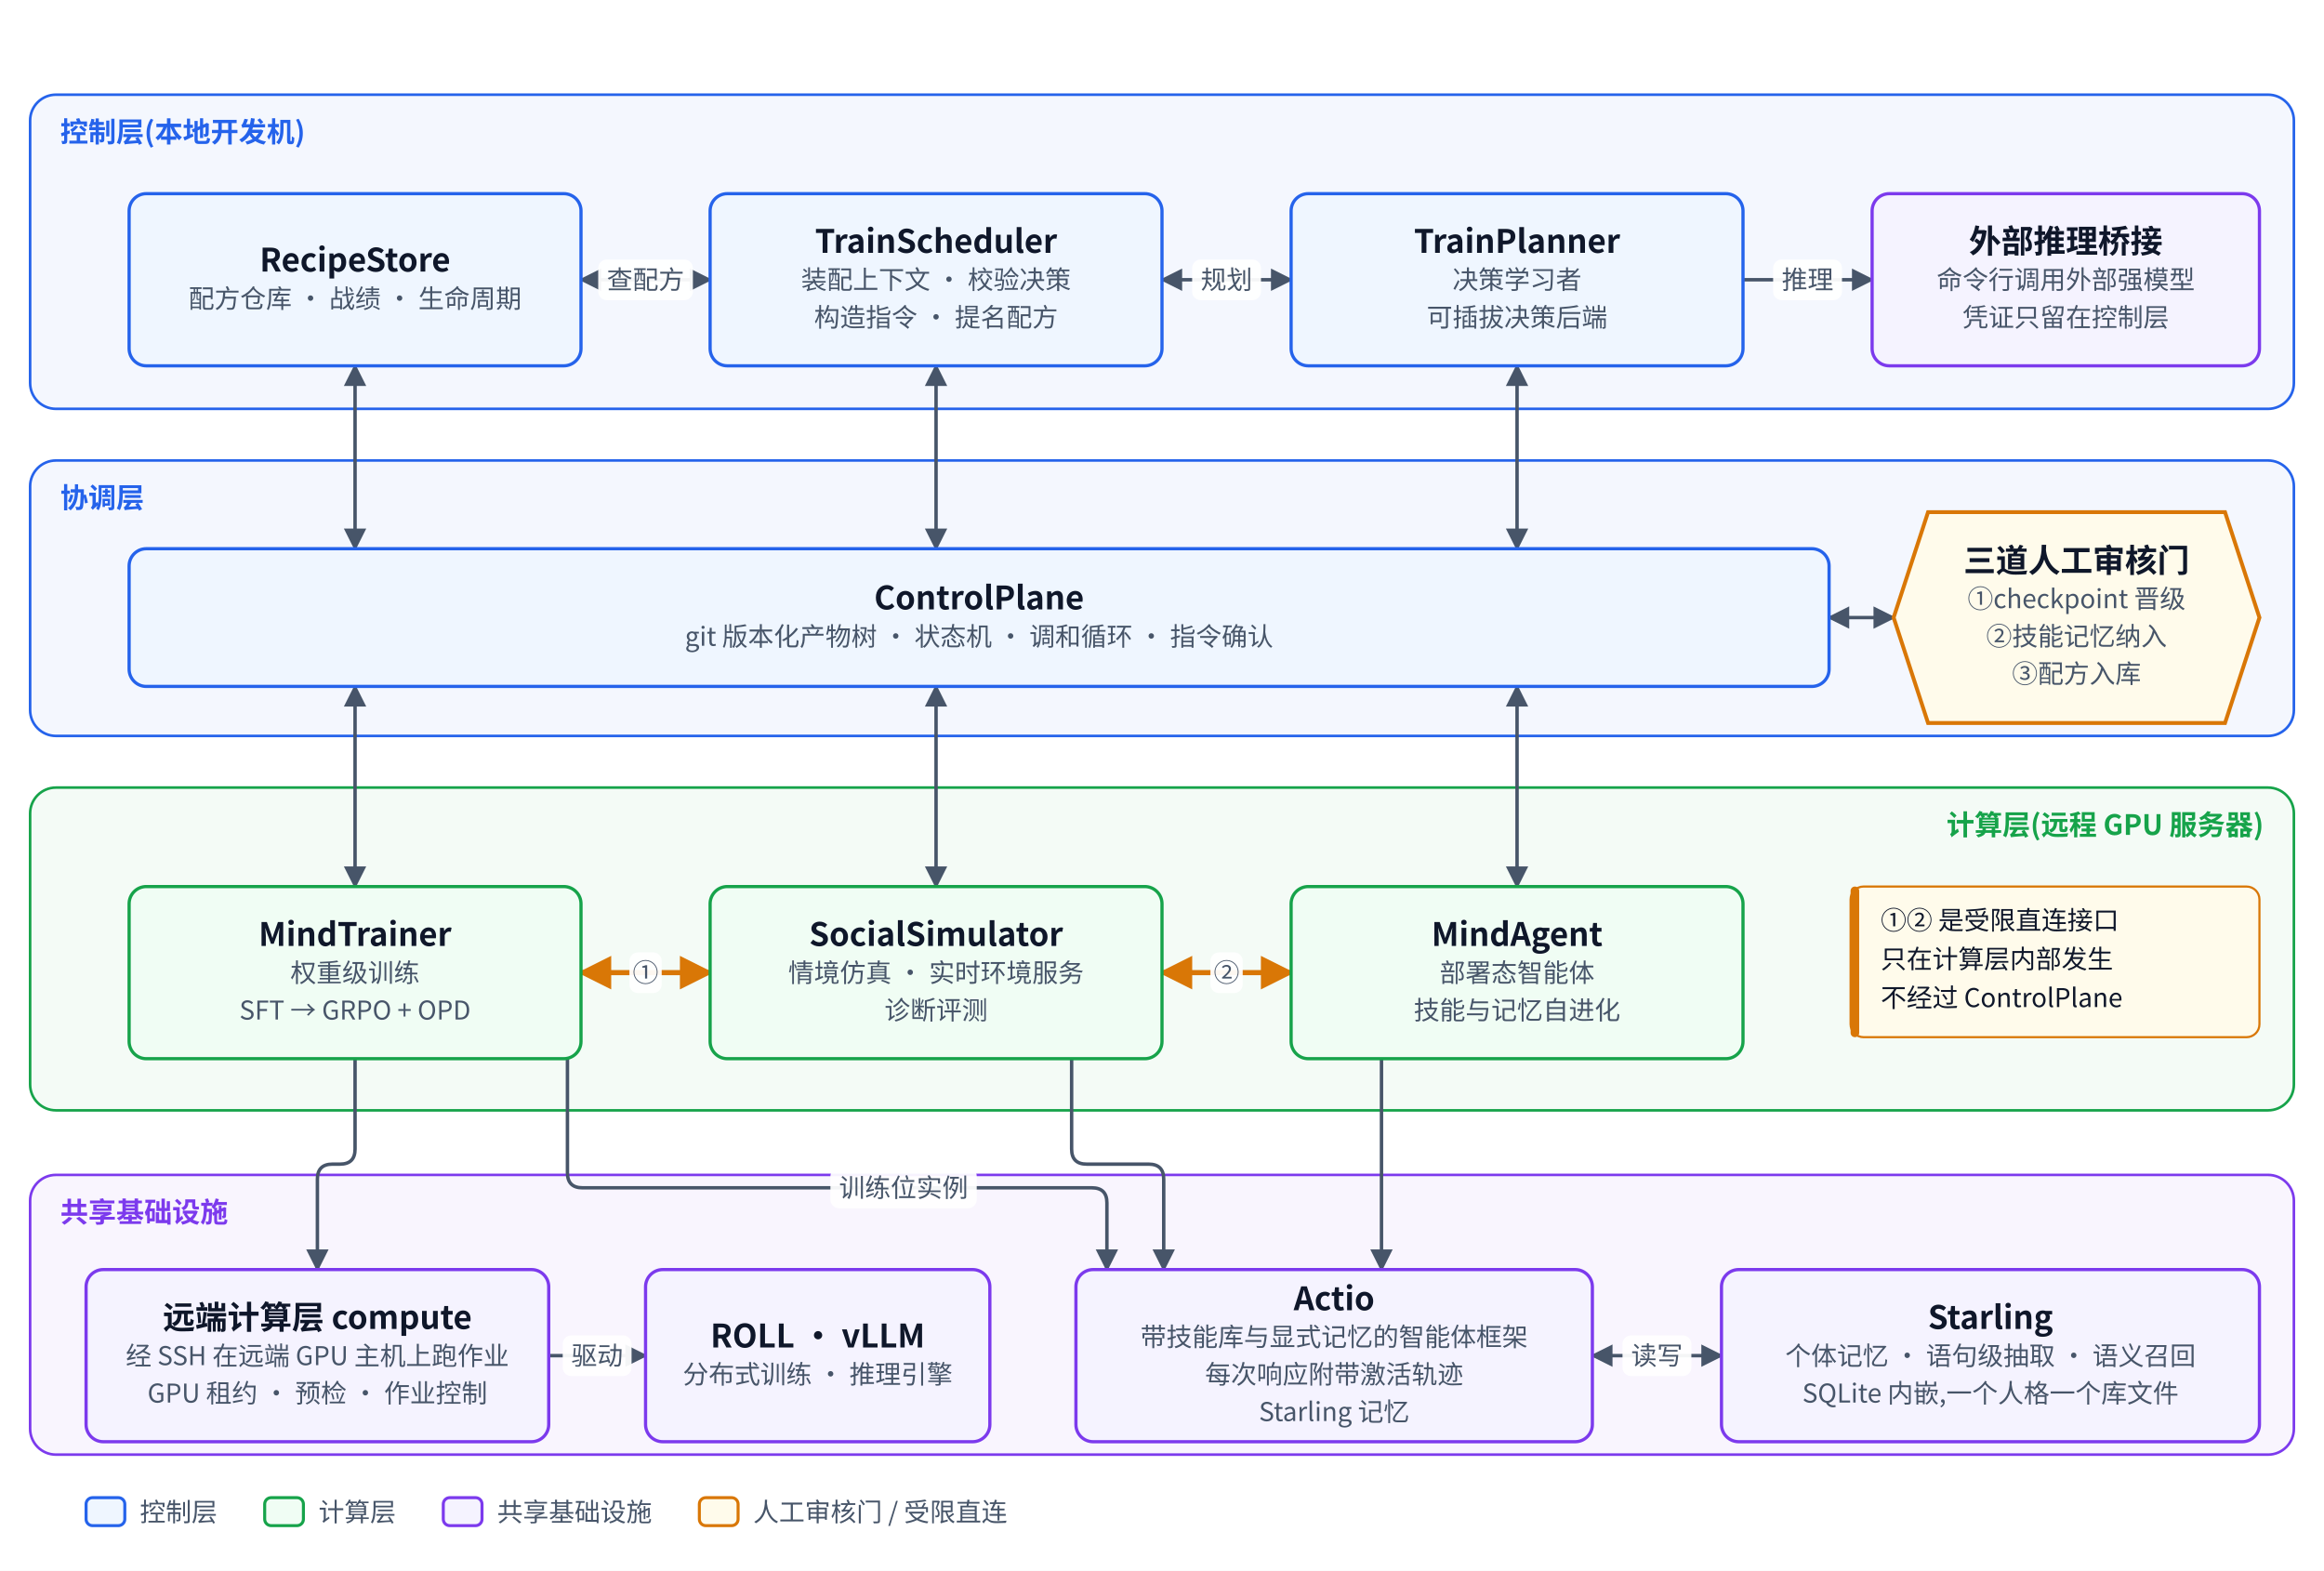
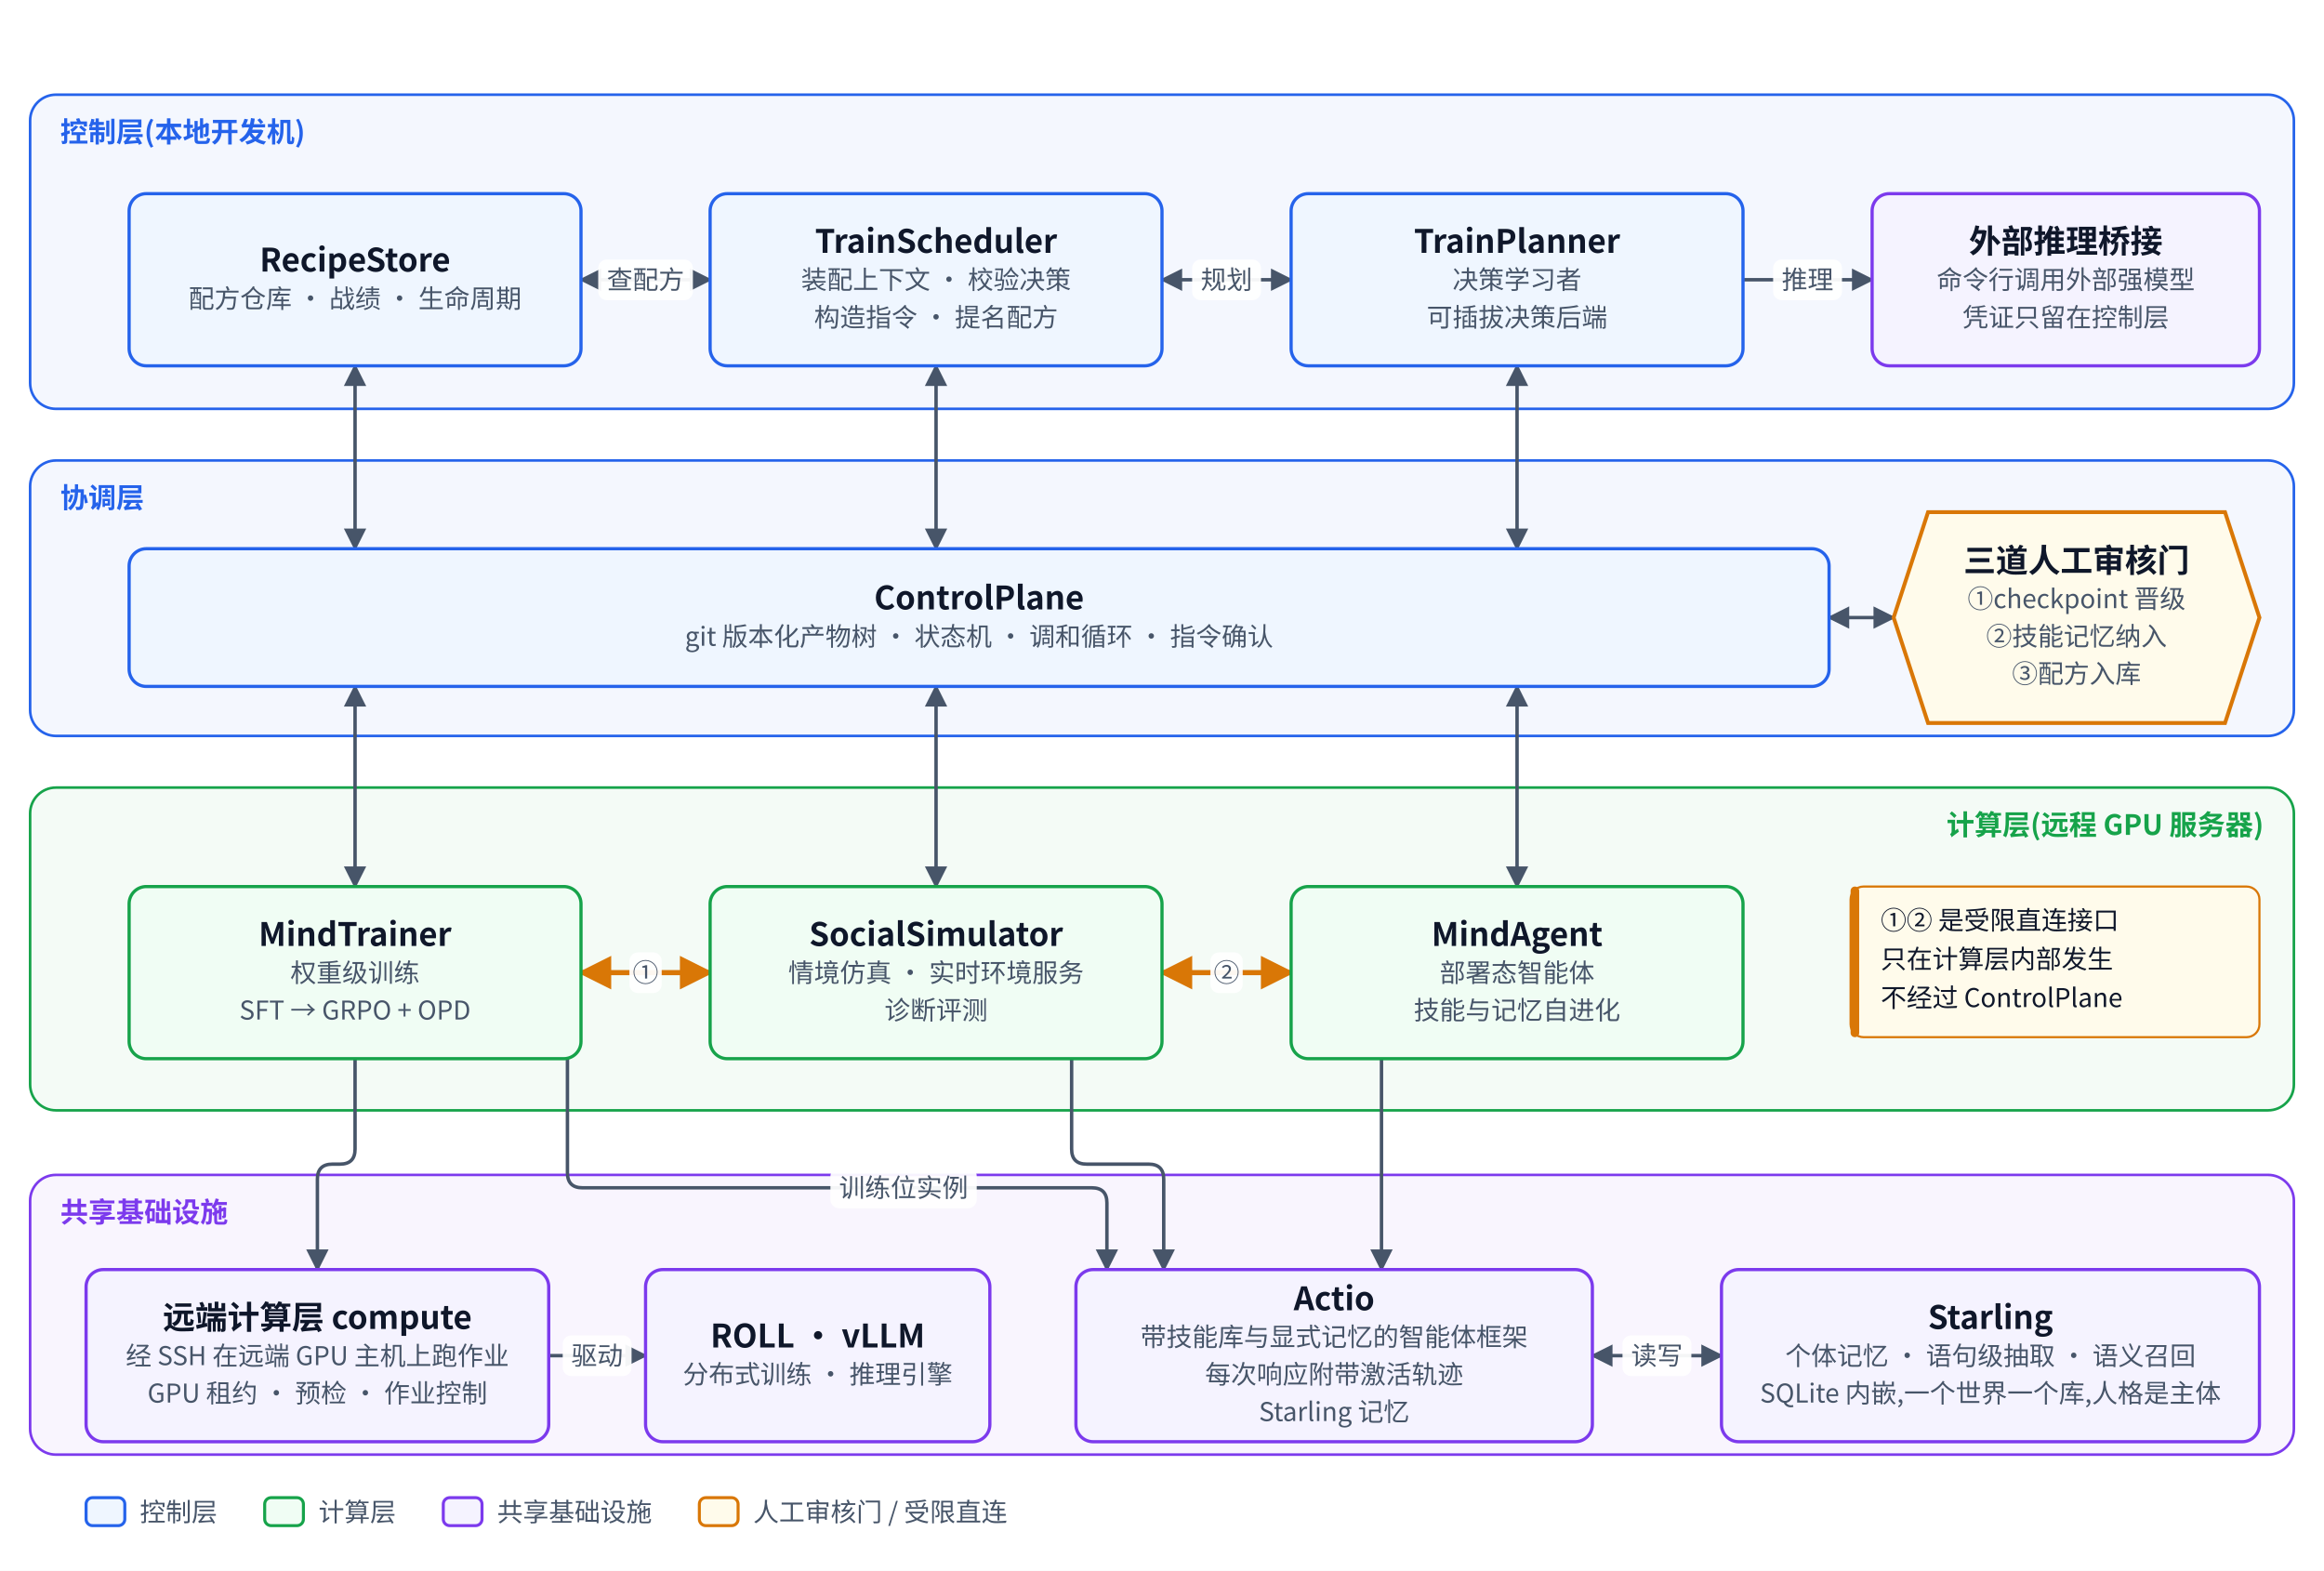
<svg xmlns="http://www.w3.org/2000/svg" viewBox="0 0 1080 730" width="1080" height="730" role="img" aria-labelledby="t d" font-family="-apple-system,BlinkMacSystemFont,'PingFang SC','Hiragino Sans GB','Noto Sans CJK SC','Microsoft YaHei','Segoe UI',Helvetica,Arial,sans-serif">
  <defs>
    <marker id="ah0" viewBox="0 0 10 10" refX="9" refY="5" markerWidth="6.5" markerHeight="6.5" orient="auto-start-reverse">
      <path d="M0,0 L10,5 L0,10 z" fill="#475569" />
    </marker>
    <marker id="ah1" viewBox="0 0 10 10" refX="9" refY="5" markerWidth="6.5" markerHeight="6.5" orient="auto-start-reverse">
      <path d="M0,0 L10,5 L0,10 z" fill="#d97706" />
    </marker>
  </defs>
  <rect width="1080" height="730" fill="#ffffff" />
  <rect x="14" y="44" width="1052" height="146" rx="12" fill="#2563eb" fill-opacity="0.05" stroke="#2563eb" stroke-width="1.2" />
  <text x="28" y="66" text-anchor="start" font-size="13" font-weight="700" fill="#2563eb">控制层(本地开发机)</text>
  <rect x="14" y="214" width="1052" height="128" rx="12" fill="#2563eb" fill-opacity="0.05" stroke="#2563eb" stroke-width="1.2" />
  <text x="28" y="236" text-anchor="start" font-size="13" font-weight="700" fill="#2563eb">协调层</text>
  <rect x="14" y="366" width="1052" height="150" rx="12" fill="#16a34a" fill-opacity="0.05" stroke="#16a34a" stroke-width="1.2" />
  <text x="1052" y="388" text-anchor="end" font-size="13" font-weight="700" fill="#16a34a">计算层(远程 GPU 服务器)</text>
  <rect x="14" y="546" width="1052" height="130" rx="12" fill="#7c3aed" fill-opacity="0.05" stroke="#7c3aed" stroke-width="1.2" />
  <text x="28" y="568" text-anchor="start" font-size="13" font-weight="700" fill="#7c3aed">共享基础设施</text>
  <path d="M165.0,170.0 L165.0,255.0" fill="none" stroke="#475569" stroke-width="1.6" stroke-linejoin="round" stroke-linecap="round" marker-end="url(#ah0)" marker-start="url(#ah0)" />
  <path d="M435.0,170.0 L435.0,255.0" fill="none" stroke="#475569" stroke-width="1.6" stroke-linejoin="round" stroke-linecap="round" marker-end="url(#ah0)" marker-start="url(#ah0)" />
  <path d="M705.0,170.0 L705.0,255.0" fill="none" stroke="#475569" stroke-width="1.6" stroke-linejoin="round" stroke-linecap="round" marker-end="url(#ah0)" marker-start="url(#ah0)" />
  <path d="M165.0,319.0 L165.0,412.0" fill="none" stroke="#475569" stroke-width="1.6" stroke-linejoin="round" stroke-linecap="round" marker-end="url(#ah0)" marker-start="url(#ah0)" />
  <path d="M435.0,319.0 L435.0,412.0" fill="none" stroke="#475569" stroke-width="1.6" stroke-linejoin="round" stroke-linecap="round" marker-end="url(#ah0)" marker-start="url(#ah0)" />
  <path d="M705.0,319.0 L705.0,412.0" fill="none" stroke="#475569" stroke-width="1.6" stroke-linejoin="round" stroke-linecap="round" marker-end="url(#ah0)" marker-start="url(#ah0)" />
  <path d="M850.0,287.0 L880.0,287.0" fill="none" stroke="#475569" stroke-width="1.6" stroke-linejoin="round" stroke-linecap="round" marker-end="url(#ah0)" marker-start="url(#ah0)" />
  <path d="M270.0,130.0 L330.0,130.0" fill="none" stroke="#475569" stroke-width="1.6" stroke-linejoin="round" stroke-linecap="round" marker-end="url(#ah0)" marker-start="url(#ah0)" />
  <path d="M540.0,130.0 L600.0,130.0" fill="none" stroke="#475569" stroke-width="1.6" stroke-linejoin="round" stroke-linecap="round" marker-end="url(#ah0)" marker-start="url(#ah0)" />
  <path d="M810.0,130.0 L870.0,130.0" fill="none" stroke="#475569" stroke-width="1.6" stroke-linejoin="round" stroke-linecap="round" marker-end="url(#ah0)" />
  <path d="M270.0,452.0 L330.0,452.0" fill="none" stroke="#d97706" stroke-width="2.4" stroke-linejoin="round" stroke-linecap="round" marker-end="url(#ah1)" marker-start="url(#ah1)" />
  <path d="M540.0,452.0 L600.0,452.0" fill="none" stroke="#d97706" stroke-width="2.4" stroke-linejoin="round" stroke-linecap="round" marker-end="url(#ah1)" marker-start="url(#ah1)" />
  <path d="M165.0,492.0 L165.0,534.0 Q165.0,541.0 158.0,541.0 L154.5,541.0 Q147.5,541.0 147.5,548.0 L147.5,590.0" fill="none" stroke="#475569" stroke-width="1.6" stroke-linejoin="round" stroke-linecap="round" marker-end="url(#ah0)" />
  <path d="M255.0,630.0 L300.0,630.0" fill="none" stroke="#475569" stroke-width="1.6" stroke-linejoin="round" stroke-linecap="round" marker-end="url(#ah0)" />
  <path d="M498.0,492.0 L498.0,534.0 Q498.0,541.0 505.0,541.0 L533.8,541.0 Q540.8,541.0 540.8,548.0 L540.8,590.0" fill="none" stroke="#475569" stroke-width="1.6" stroke-linejoin="round" stroke-linecap="round" marker-end="url(#ah0)" />
  <path d="M642.0,492.0 L642.0,590.0" fill="none" stroke="#475569" stroke-width="1.6" stroke-linejoin="round" stroke-linecap="round" marker-end="url(#ah0)" />
  <path d="M263.7,492.0 L263.7,545.0 Q263.7,552.0 270.7,552.0 L507.4,552.0 Q514.4,552.0 514.4,559.0 L514.4,590.0" fill="none" stroke="#475569" stroke-width="1.6" stroke-linejoin="round" stroke-linecap="round" marker-end="url(#ah0)" />
  <path d="M740.0,630.0 L800.0,630.0" fill="none" stroke="#475569" stroke-width="1.6" stroke-linejoin="round" stroke-linecap="round" marker-end="url(#ah0)" marker-start="url(#ah0)" />
  <rect x="60" y="90" width="210" height="80" rx="8" fill="#eff6ff" stroke="#2563eb" stroke-width="1.5" />
  <text x="165.0" y="126.2" text-anchor="middle" font-size="15" font-weight="700" fill="#0f172a">RecipeStore</text>
  <text x="165.0" y="143.1" text-anchor="middle" font-size="12" fill="#475569">配方仓库 · 战绩 · 生命周期</text>
  <rect x="330" y="90" width="210" height="80" rx="8" fill="#eff6ff" stroke="#2563eb" stroke-width="1.5" />
  <text x="435.0" y="117.5" text-anchor="middle" font-size="15" font-weight="700" fill="#0f172a">TrainScheduler</text>
  <text x="435.0" y="134.3" text-anchor="middle" font-size="12" fill="#475569">装配上下文 · 校验决策</text>
  <text x="435.0" y="151.8" text-anchor="middle" font-size="12" fill="#475569">构造指令 · 提名配方</text>
  <rect x="600" y="90" width="210" height="80" rx="8" fill="#eff6ff" stroke="#2563eb" stroke-width="1.5" />
  <text x="705.0" y="117.5" text-anchor="middle" font-size="15" font-weight="700" fill="#0f172a">TrainPlanner</text>
  <text x="705.0" y="134.3" text-anchor="middle" font-size="12" fill="#475569">决策学习者</text>
  <text x="705.0" y="151.8" text-anchor="middle" font-size="12" fill="#475569">可插拔决策后端</text>
  <rect x="870" y="90" width="180" height="80" rx="8" fill="#f5f3ff" stroke="#7c3aed" stroke-width="1.5" />
  <text x="960.0" y="117.5" text-anchor="middle" font-size="15" font-weight="700" fill="#0f172a">外部推理桥接</text>
  <text x="960.0" y="134.3" text-anchor="middle" font-size="12" fill="#475569">命令行调用外部强模型</text>
  <text x="960.0" y="151.8" text-anchor="middle" font-size="12" fill="#475569">凭证只留在控制层</text>
  <rect x="60" y="255" width="790" height="64" rx="8" fill="#eff6ff" stroke="#2563eb" stroke-width="1.5" />
  <text x="455.0" y="283.2" text-anchor="middle" font-size="15" font-weight="700" fill="#0f172a">ControlPlane</text>
  <text x="455.0" y="300.1" text-anchor="middle" font-size="12" fill="#475569">git 版本化产物树 · 状态机 · 调和循环 · 指令确认</text>
  <polygon points="896.0,238.0 1034.0,238.0 1050.0,287.0 1034.0,336.0 896.0,336.0 880.0,287.0" fill="#fffbeb" stroke="#d97706" stroke-width="1.8" />
  <text x="965.0" y="265.9" text-anchor="middle" font-size="15" font-weight="700" fill="#0f172a">三道人工审核门</text>
  <text x="965.0" y="282.6" text-anchor="middle" font-size="12" fill="#475569">①checkpoint 晋级</text>
  <text x="965.0" y="300.0" text-anchor="middle" font-size="12" fill="#475569">②技能记忆纳入</text>
  <text x="965.0" y="317.4" text-anchor="middle" font-size="12" fill="#475569">③配方入库</text>
  <rect x="60" y="412" width="210" height="80" rx="8" fill="#f0fdf4" stroke="#16a34a" stroke-width="1.5" />
  <text x="165.0" y="439.6" text-anchor="middle" font-size="15" font-weight="700" fill="#0f172a">MindTrainer</text>
  <text x="165.0" y="456.4" text-anchor="middle" font-size="12" fill="#475569">权重级训练</text>
  <text x="165.0" y="473.8" text-anchor="middle" font-size="12" fill="#475569">SFT → GRPO + OPD</text>
  <rect x="330" y="412" width="210" height="80" rx="8" fill="#f0fdf4" stroke="#16a34a" stroke-width="1.5" />
  <text x="435.0" y="439.6" text-anchor="middle" font-size="15" font-weight="700" fill="#0f172a">SocialSimulator</text>
  <text x="435.0" y="456.4" text-anchor="middle" font-size="12" fill="#475569">情境仿真 · 实时环境服务</text>
  <text x="435.0" y="473.8" text-anchor="middle" font-size="12" fill="#475569">诊断评测</text>
  <rect x="600" y="412" width="210" height="80" rx="8" fill="#f0fdf4" stroke="#16a34a" stroke-width="1.5" />
  <text x="705.0" y="439.6" text-anchor="middle" font-size="15" font-weight="700" fill="#0f172a">MindAgent</text>
  <text x="705.0" y="456.4" text-anchor="middle" font-size="12" fill="#475569">部署态智能体</text>
  <text x="705.0" y="473.8" text-anchor="middle" font-size="12" fill="#475569">技能与记忆自进化</text>
  <rect x="40" y="590" width="215" height="80" rx="8" fill="#f5f3ff" stroke="#7c3aed" stroke-width="1.5" />
  <text x="147.5" y="617.6" text-anchor="middle" font-size="15" font-weight="700" fill="#0f172a">远端计算层 compute</text>
  <text x="147.5" y="634.4" text-anchor="middle" font-size="12" fill="#475569">经 SSH 在远端 GPU 主机上跑作业</text>
  <text x="147.5" y="651.8" text-anchor="middle" font-size="12" fill="#475569">GPU 租约 · 预检 · 作业控制</text>
  <rect x="300" y="590" width="160" height="80" rx="8" fill="#f5f3ff" stroke="#7c3aed" stroke-width="1.5" />
  <text x="380.0" y="626.2" text-anchor="middle" font-size="15" font-weight="700" fill="#0f172a">ROLL · vLLM</text>
  <text x="380.0" y="643.0" text-anchor="middle" font-size="12" fill="#475569">分布式训练 · 推理引擎</text>
  <rect x="500" y="590" width="240" height="80" rx="8" fill="#f5f3ff" stroke="#7c3aed" stroke-width="1.5" />
  <text x="620.0" y="608.9" text-anchor="middle" font-size="15" font-weight="700" fill="#0f172a">Actio</text>
  <text x="620.0" y="625.6" text-anchor="middle" font-size="12" fill="#475569">带技能库与显式记忆的智能体框架</text>
  <text x="620.0" y="643.0" text-anchor="middle" font-size="12" fill="#475569">每次响应附带激活轨迹</text>
  <text x="620.0" y="660.4" text-anchor="middle" font-size="12" fill="#475569">Starling 记忆</text>
  <rect x="800" y="590" width="250" height="80" rx="8" fill="#f5f3ff" stroke="#7c3aed" stroke-width="1.5" />
  <text x="925.0" y="617.6" text-anchor="middle" font-size="15" font-weight="700" fill="#0f172a">Starling</text>
  <text x="925.0" y="634.4" text-anchor="middle" font-size="12" fill="#475569">个体记忆 · 语句级抽取 · 语义召回</text>
-   <text x="925.0" y="651.8" text-anchor="middle" font-size="12" fill="#475569">SQLite 内嵌,一个人格一个库文件</text>
+   <text x="925.0" y="651.8" text-anchor="middle" font-size="12" fill="#475569">SQLite 内嵌,一个世界一个库,人格是主体</text>
  <rect x="860" y="412" width="190" height="70.0" rx="6" fill="#fffbeb" stroke="#d97706" stroke-width="1" />
  <rect x="860" y="412" width="4" height="70.0" rx="2" fill="#d97706" />
  <text x="874" y="432.0" font-size="12" fill="#0f172a">①② 是受限直连接口</text>
  <text x="874" y="450.0" font-size="12" fill="#0f172a">只在计算层内部发生</text>
  <text x="874" y="468.0" font-size="12" fill="#0f172a">不经过 ControlPlane</text>
  <rect x="278.0" y="120.6" width="44.0" height="18.9" rx="4" fill="#ffffff" fill-opacity="0.94" />
  <text x="300.0" y="134.3" text-anchor="middle" font-size="12" fill="#475569">查配方</text>
  <rect x="554.0" y="120.6" width="32.0" height="18.9" rx="4" fill="#ffffff" fill-opacity="0.94" />
  <text x="570.0" y="134.3" text-anchor="middle" font-size="12" fill="#475569">规划</text>
  <rect x="824.0" y="120.6" width="32.0" height="18.9" rx="4" fill="#ffffff" fill-opacity="0.94" />
  <text x="840.0" y="134.3" text-anchor="middle" font-size="12" fill="#475569">推理</text>
  <rect x="292.5" y="442.6" width="15.0" height="18.9" rx="4" fill="#ffffff" fill-opacity="0.94" />
  <text x="300.0" y="456.3" text-anchor="middle" font-size="12" fill="#475569">①</text>
  <rect x="562.5" y="442.6" width="15.0" height="18.9" rx="4" fill="#ffffff" fill-opacity="0.94" />
  <text x="570.0" y="456.3" text-anchor="middle" font-size="12" fill="#475569">②</text>
  <rect x="261.5" y="620.6" width="32.0" height="18.9" rx="4" fill="#ffffff" fill-opacity="0.94" />
  <text x="277.5" y="634.3" text-anchor="middle" font-size="12" fill="#475569">驱动</text>
  <rect x="385.9" y="542.6" width="68.0" height="18.9" rx="4" fill="#ffffff" fill-opacity="0.94" />
  <text x="419.894" y="556.3" text-anchor="middle" font-size="12" fill="#475569">训练位实例</text>
  <rect x="754.0" y="620.6" width="32.0" height="18.9" rx="4" fill="#ffffff" fill-opacity="0.94" />
  <text x="770.0" y="634.3" text-anchor="middle" font-size="12" fill="#475569">读写</text>
  <rect x="40" y="696" width="18" height="13" rx="3" fill="#eff6ff" stroke="#2563eb" stroke-width="1.4" />
  <text x="65" y="707" font-size="12" fill="#475569">控制层</text>
  <rect x="123.0" y="696" width="18" height="13" rx="3" fill="#f0fdf4" stroke="#16a34a" stroke-width="1.4" />
  <text x="148.0" y="707" font-size="12" fill="#475569">计算层</text>
  <rect x="206.0" y="696" width="18" height="13" rx="3" fill="#f5f3ff" stroke="#7c3aed" stroke-width="1.4" />
  <text x="231.0" y="707" font-size="12" fill="#475569">共享基础设施</text>
  <rect x="325.0" y="696" width="18" height="13" rx="3" fill="#fffbeb" stroke="#d97706" stroke-width="1.4" />
  <text x="350.0" y="707" font-size="12" fill="#475569">人工审核门 / 受限直连</text>
</svg>
